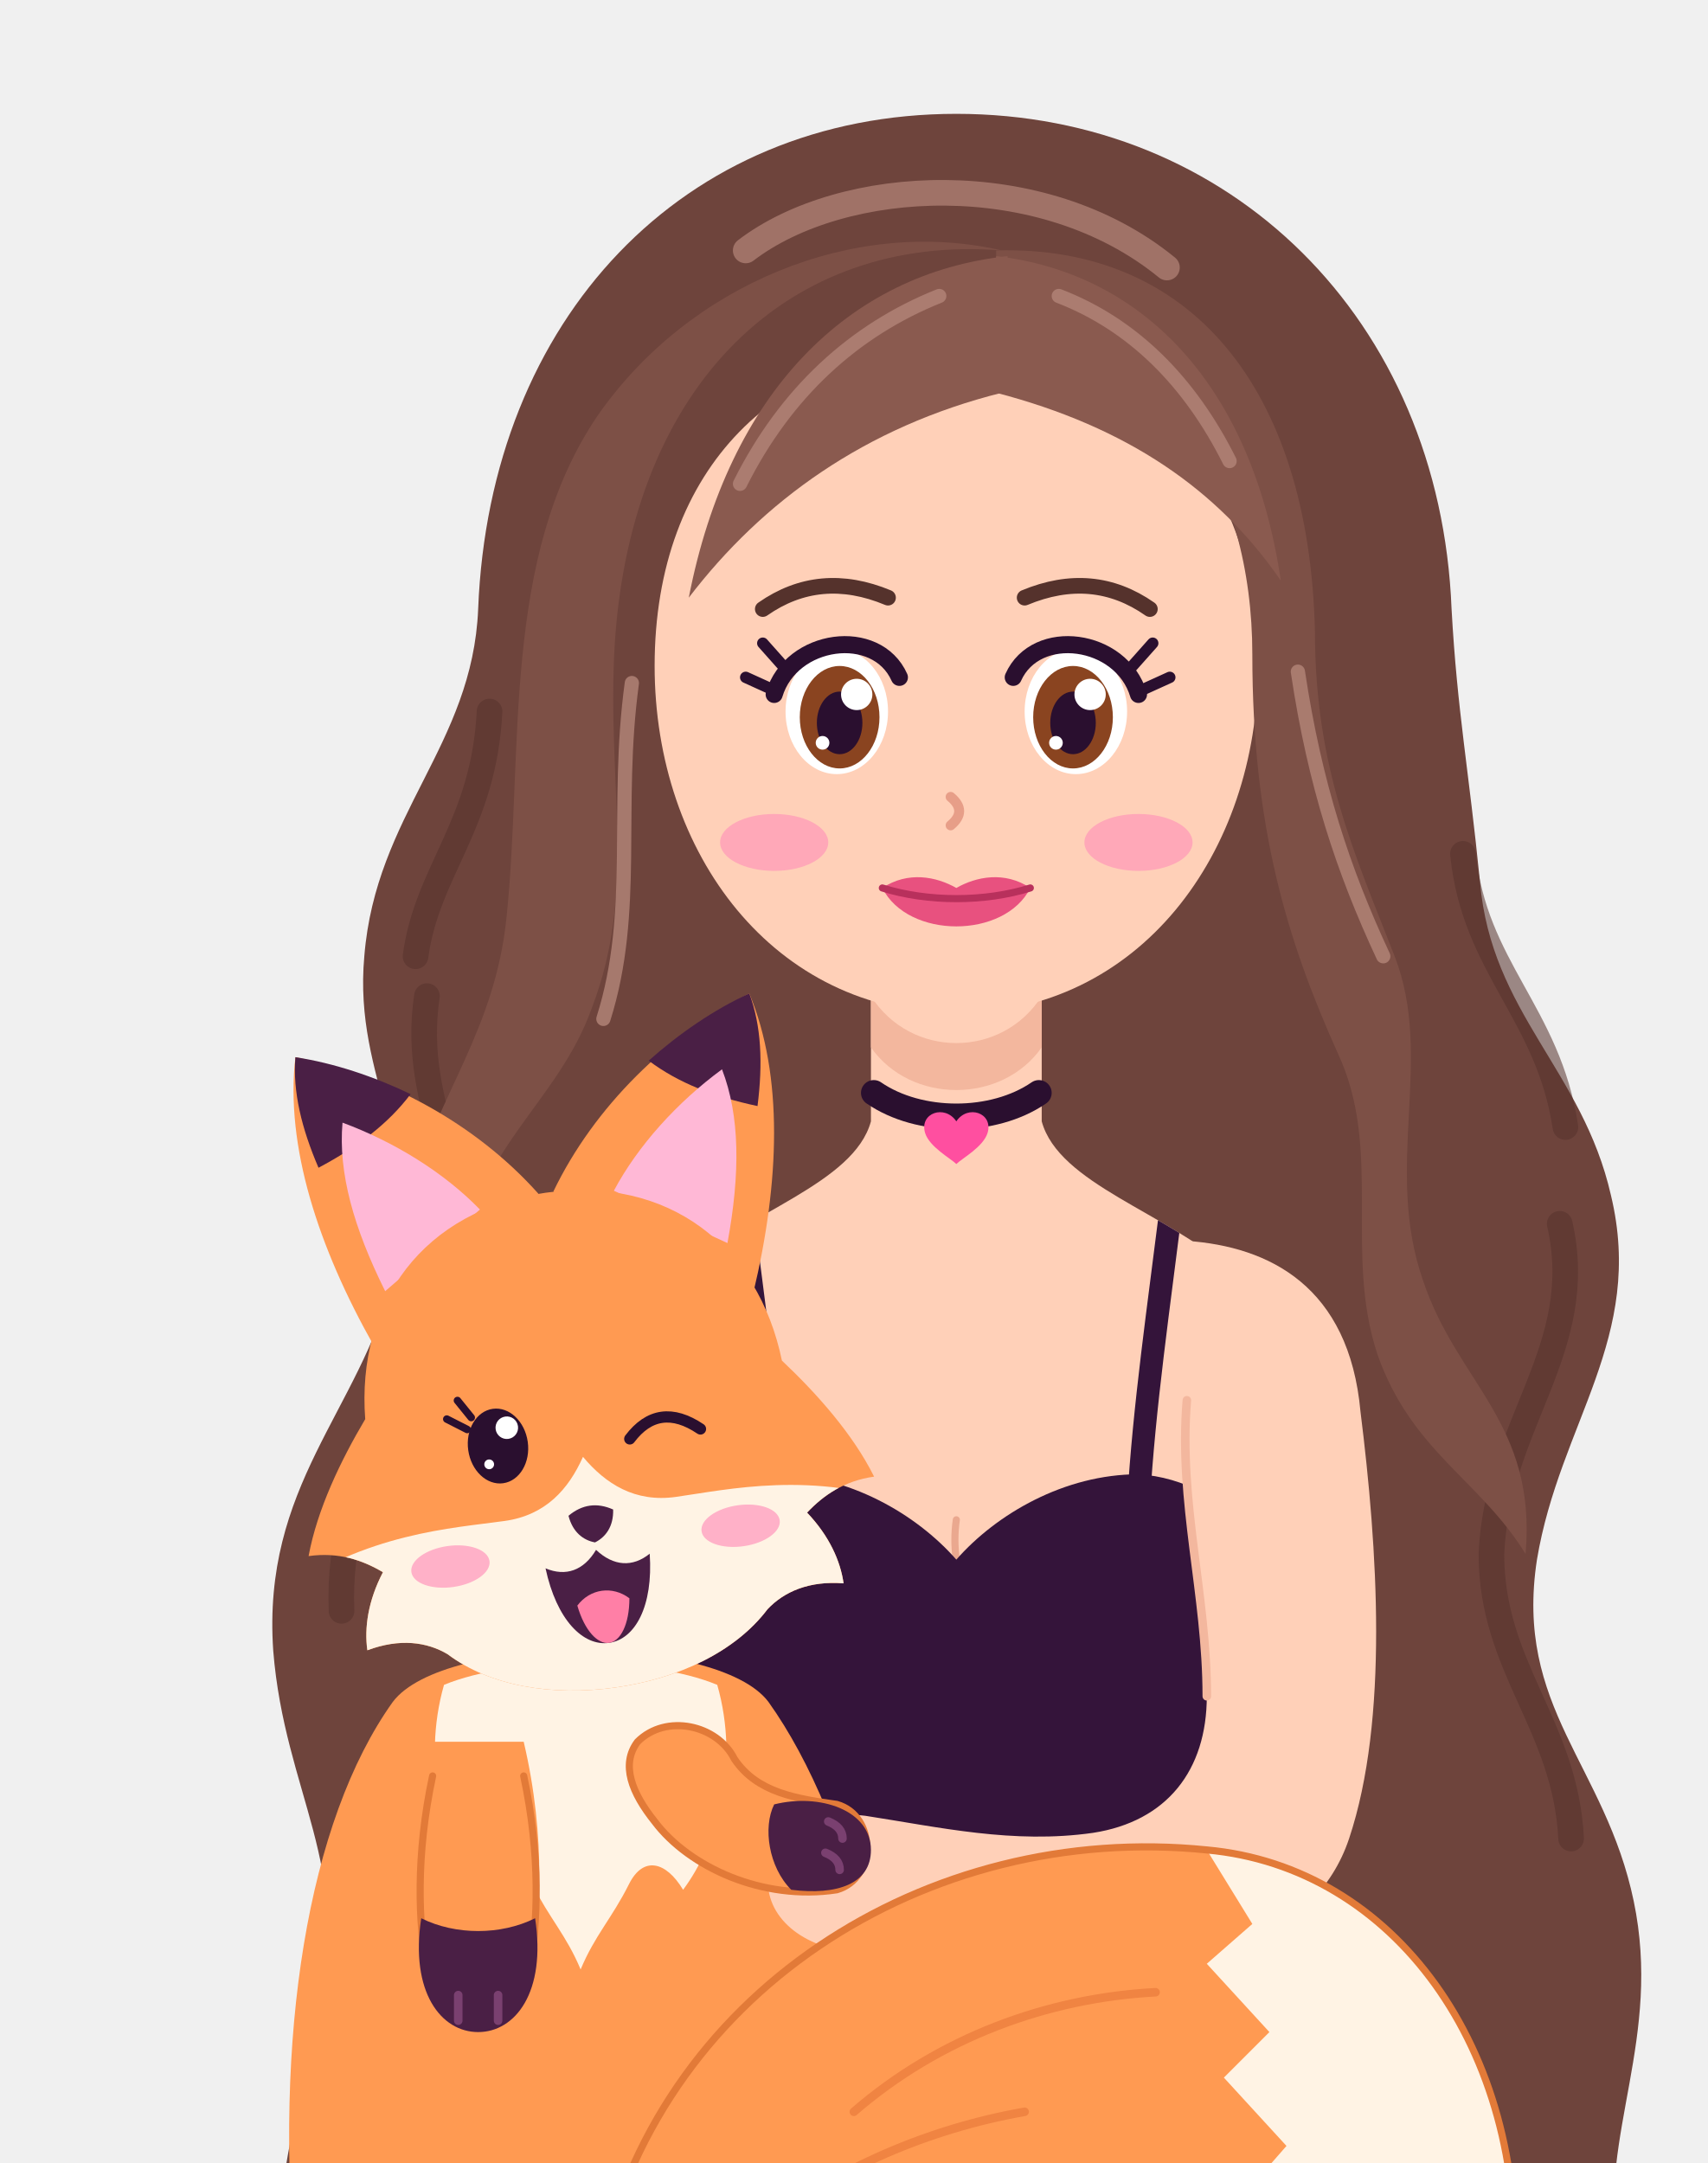
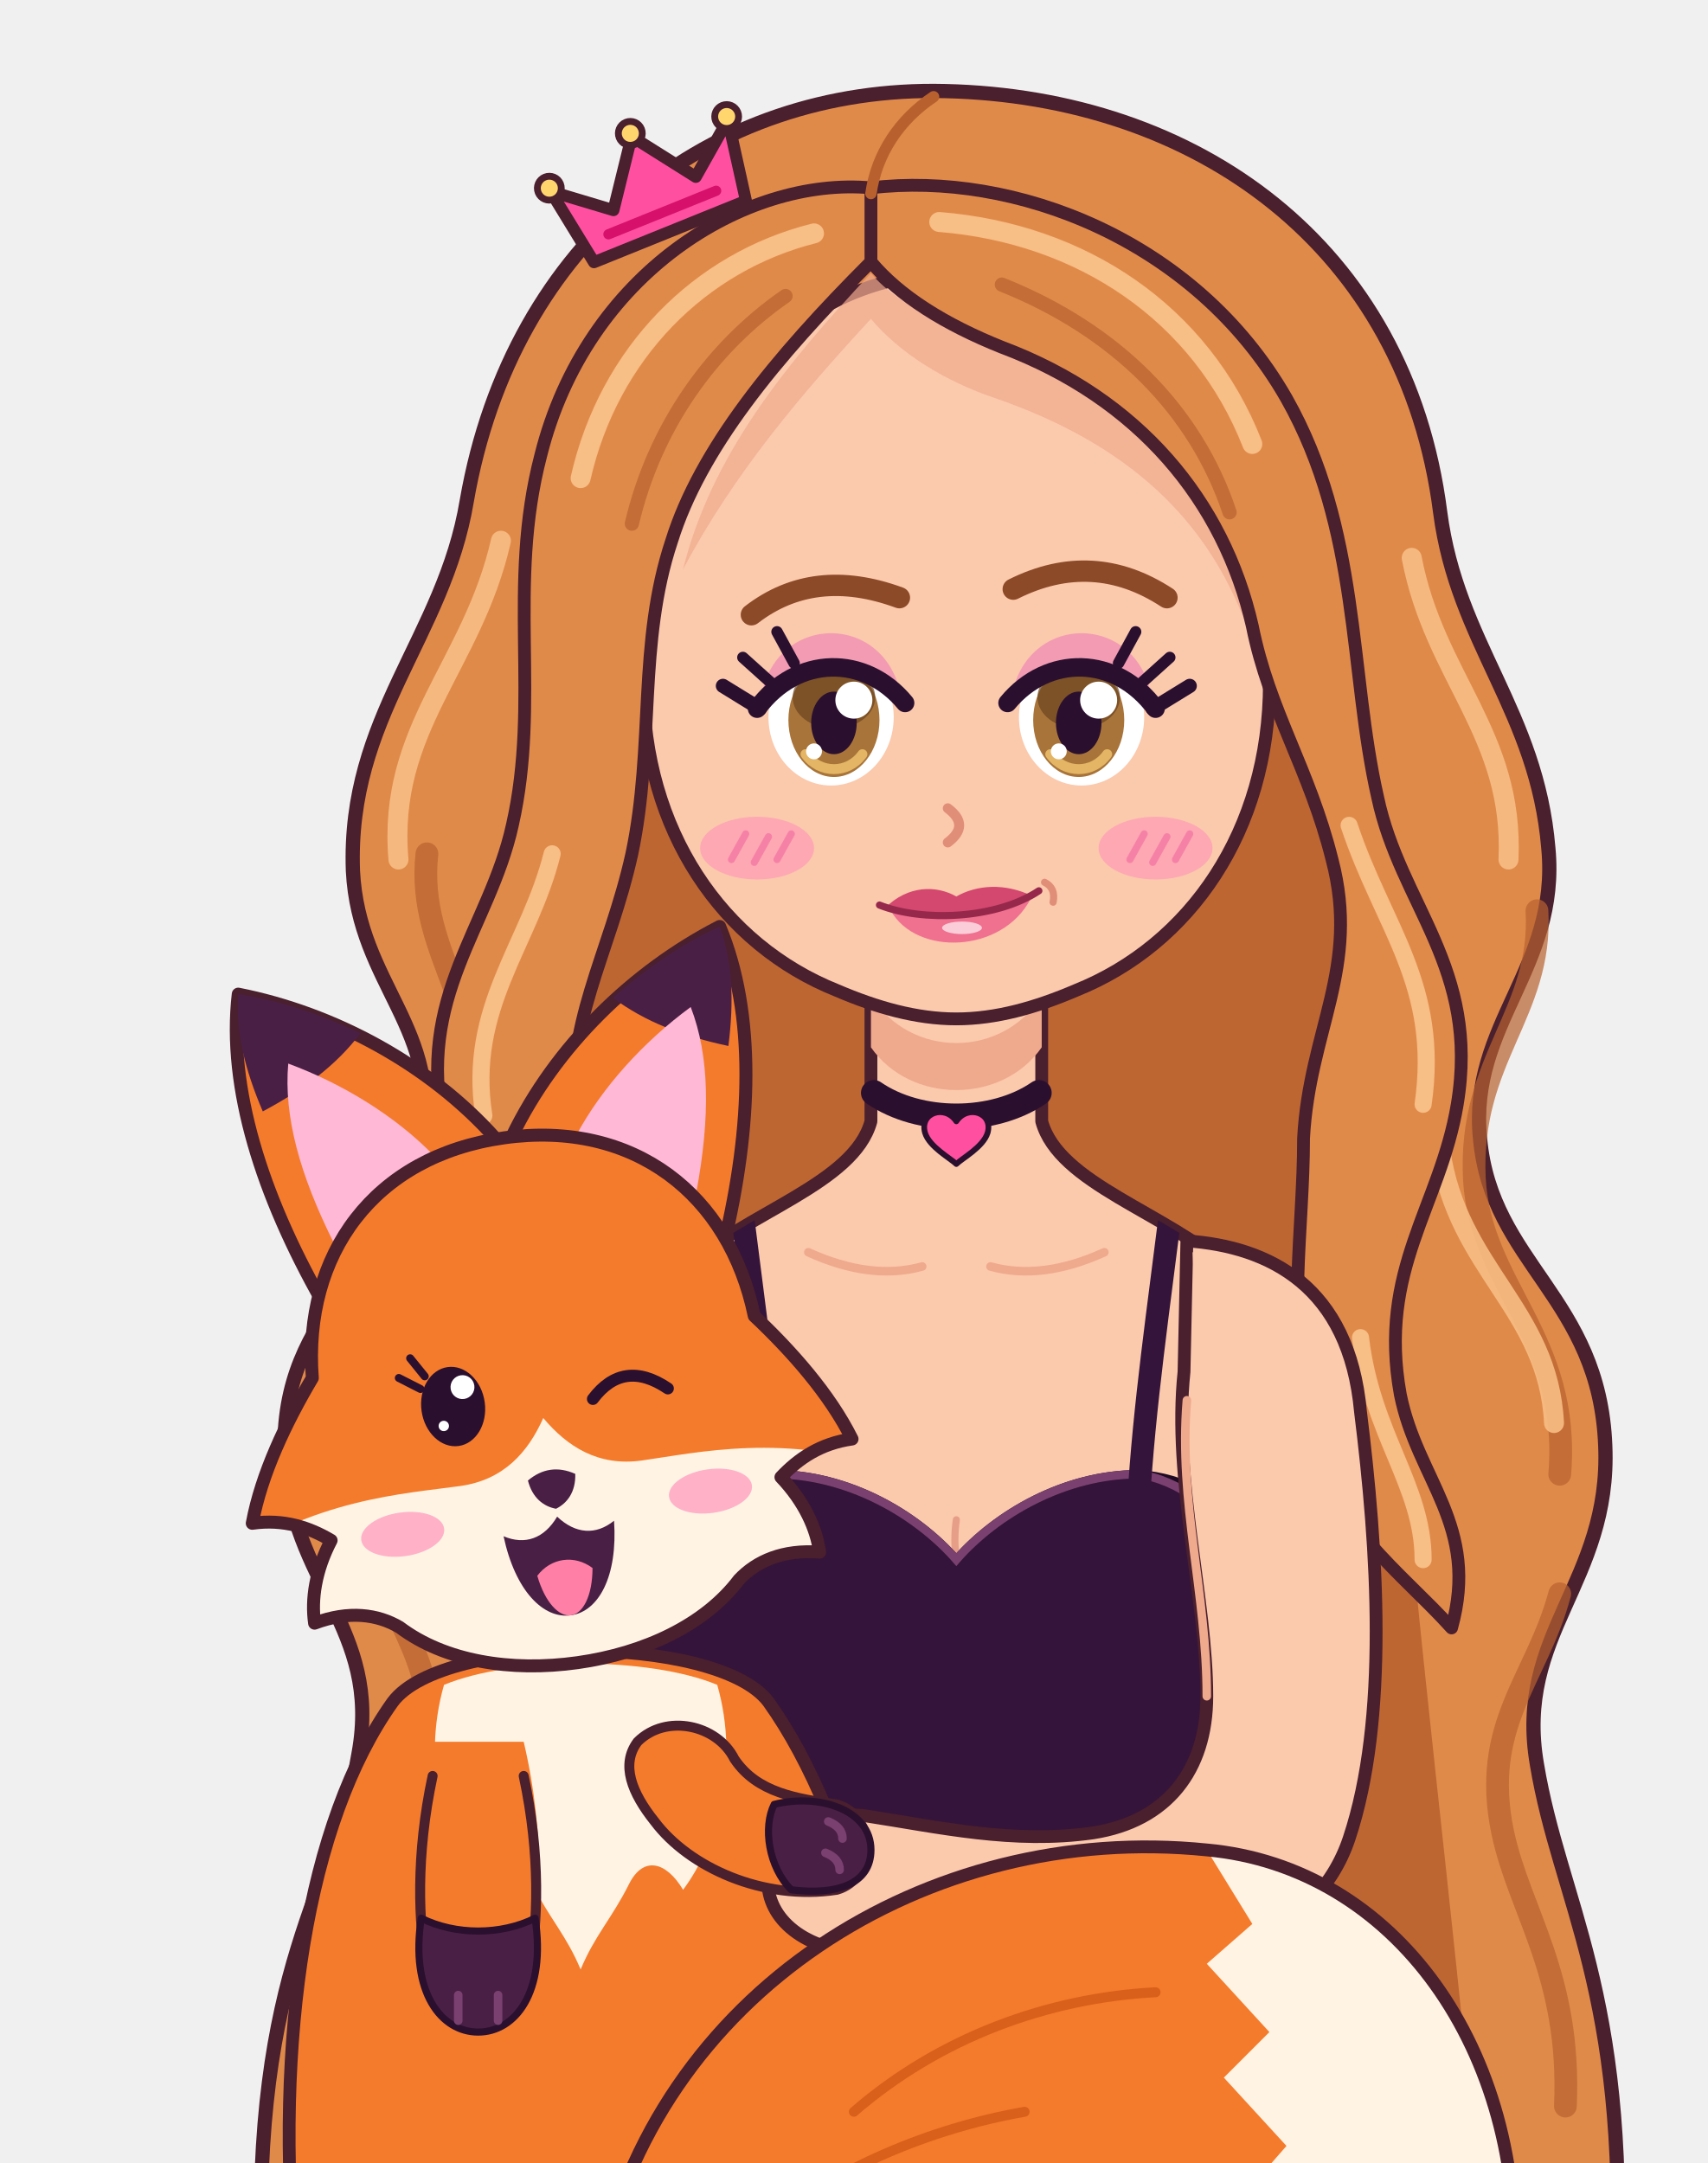
<svg xmlns="http://www.w3.org/2000/svg" viewBox="0 0 600 760" width="600" height="760">
  <style>
    .girl-head { transform-box: view-box; transform-origin: 336px 372px; animation: tilt 7s ease-in-out infinite; }
    .eyes { transform-box: fill-box; transform-origin: center; animation: blink 5s infinite; }
+     .brows { animation: brows 6.5s ease-in-out infinite; }
    .fox-head { transform-box: view-box; transform-origin: 300px 384px; animation: nuzzle 4.5s ease-in-out infinite; }
    .ear { transform-box: view-box; transform-origin: 356px 172px; animation: twitch 6s ease-in-out infinite; }
    .tail { transform-box: view-box; transform-origin: 260px 780px; animation: wag 2.8s ease-in-out infinite; }
-     @keyframes tilt { 0%, 100% { transform: rotate(-1.2deg); } 50% { transform: rotate(1.2deg); } }
+     @keyframes tilt { 0%, 100% { transform: rotate(-3deg); } 50% { transform: rotate(-0.6deg); } }
    @keyframes blink { 0%, 90%, 100% { transform: scaleY(1); } 93% { transform: scaleY(0.08); } 96% { transform: scaleY(1); } }
+     @keyframes brows { 0%, 62%, 82%, 100% { transform: translateY(0); } 68%, 76% { transform: translateY(-3px); } }
    @keyframes nuzzle { 0%, 100% { transform: rotate(-1.5deg); } 50% { transform: rotate(2deg); } }
    @keyframes twitch { 0%, 84%, 100% { transform: rotate(0); } 88% { transform: rotate(6deg); } 92% { transform: rotate(-3deg); } 96% { transform: rotate(3deg); } }
    @keyframes wag { 0%, 100% { transform: rotate(-3deg); } 50% { transform: rotate(4deg); } }
    /* A ver televisão: com o ficheiro aberto como kitsune.svg#watch, as duas viram-se para a direita. */
    .fox-eye-open { display: none; }
    #watch:target .fox-wink { display: none; }
    #watch:target .fox-eye-open { display: inline; }
    #watch:target .girl-head { animation: turn-girl 0.9s cubic-bezier(0.2, 0.9, 0.3, 1.2) 0.15s both, sway-girl 5s ease-in-out 1.05s infinite; }
    #watch:target .face { animation: look 0.9s cubic-bezier(0.2, 0.9, 0.3, 1.2) 0.15s both; }
    #watch:target .pupils { animation: glance 0.6s ease-out 0.1s both; }
    #watch:target .fox-head { animation: turn-fox 0.9s cubic-bezier(0.2, 0.9, 0.3, 1.2) 0.3s both, sway-fox 4s ease-in-out 1.2s infinite; }
    #watch:target .fox-face { animation: look-fox 0.9s cubic-bezier(0.2, 0.9, 0.3, 1.2) 0.3s both; }
-     @keyframes turn-girl { from { transform: rotate(0); } to { transform: rotate(5deg); } }
+     @keyframes turn-girl { from { transform: rotate(-2deg); } to { transform: rotate(5deg); } }
    @keyframes sway-girl { 0%, 100% { transform: rotate(5deg); } 50% { transform: rotate(6.5deg); } }
    @keyframes look { to { transform: translate(11px, 1px); } }
    @keyframes glance { to { transform: translate(4px, 0); } }
    @keyframes turn-fox { from { transform: rotate(0); } to { transform: rotate(13deg); } }
    @keyframes sway-fox { 0%, 100% { transform: rotate(13deg); } 50% { transform: rotate(16deg); } }
    @keyframes look-fox { to { transform: translate(14px, 0); } }
    @media (prefers-reduced-motion: reduce) { * { animation: none !important; } }
  </style>
  <defs>
    <clipPath id="torso">
      <path d="M306 330v64c-6 22-44 32-66 52-16 14-20 40-20 66v288h232V512c0-26-4-52-20-66-22-20-60-30-66-52v-64Z" />
    </clipPath>
    <clipPath id="foxface">
      <path d="M300 132C366 132 408 176 412 238C428 258 444 282 452 306C436 306 424 312 414 320C424 334 428 348 428 360C410 356 396 360 386 368C366 388 334 398 300 398C266 398 234 388 214 368C204 360 190 356 172 360C172 348 176 334 186 320C176 312 164 306 148 306C156 282 172 258 188 238C192 176 234 132 300 132Z" />
    </clipPath>
  </defs>
  <g id="watch">
-     <path d="M336 40C240 40 172 112 168 214c-2 48-36 72-40 122-4 44 22 68 10 114-12 46-46 72-42 130 4 50 28 76 16 126-6 24-12 54-16 84h472c-6-40 16-74 6-122-10-48-42-68-34-120 8-48 38-78 26-128-10-44-42-64-46-110-4-40-8-60-10-96C506 112 432 40 336 40Z" fill="#6E443C" />
-     <path d="M150 350c-6 40 18 62 8 104-10 40-40 62-38 112M172 250c-2 40-22 56-26 86M548 430c10 44-22 70-24 116 0 40 26 60 28 100M514 300c4 40 30 56 36 96" fill="none" stroke="#55322C" stroke-width="9" stroke-linecap="round" opacity="0.55" />
-     <path d="M262 88c34-26 104-30 148 6" fill="none" stroke="#B08276" stroke-width="9" stroke-linecap="round" opacity="0.75" />
-     <path d="M306 330v64c-6 22-44 32-66 52-16 14-20 40-20 66v288h232V512c0-26-4-52-20-66-22-20-60-30-66-52v-64Z" fill="#FFD0B8" />
-     <path d="M306 350c14 22 46 22 60 0v18c-14 20-46 20-60 0Z" fill="#F3B79E" />
-     <path d="M336 534q-1 7 0 14" fill="none" stroke="#EAA88F" stroke-width="2.500" stroke-linecap="round" />
-     <path d="M214 592C214 550 240 520 272 518C298 518 322 532 336 548C350 532 374 518 400 518C432 520 458 550 458 592V800H214Z" fill="#34143A" />
+     <path d="M332 32C250 30 180 84 164 176C156 224 122 252 124 306C126 346 156 362 148 402C140 446 98 458 100 512C102 556 134 572 126 616C118 664 88 690 92 800H568C572 700 548 668 540 620C532 574 566 556 564 508C562 456 524 444 520 400C516 360 548 340 544 298C540 250 512 226 506 180C494 86 420 34 332 32Z" fill="#E08A4A" stroke="#4A1F2E" stroke-width="5" stroke-linejoin="round" />
+     <path d="M214 250C196 330 206 420 178 520C166 610 156 700 150 800H522C514 700 502 610 494 520C470 420 478 330 460 250Z" fill="#BD6632" />
+     <path d="M150 300c-4 36 24 56 16 98-8 40-44 56-44 108M130 540c6 30 26 44 20 80-6 30-28 52-30 100M540 320c2 36-24 52-22 94 2 38 34 56 30 104M548 560c-8 30-28 46-20 84 6 28 24 50 22 96" fill="none" stroke="#B8612F" stroke-width="8" stroke-linecap="round" opacity="0.7" />
+     <path d="M176 190c-10 44-40 66-36 112M118 500c2-40 36-52 46-92M496 196c8 42 36 62 34 106M546 500c-2-40-34-54-40-96" fill="none" stroke="#F7BE85" stroke-width="7" stroke-linecap="round" opacity="0.9" />
+     <path d="M306 330v64c-6 22-44 32-66 52-16 14-20 40-20 66v288h232V512c0-26-4-52-20-66-22-20-60-30-66-52v-64Z" fill="#FBC9AC" stroke="#4A1F2E" stroke-width="4.500" stroke-linejoin="round" />
+     <path d="M306 350c14 22 46 22 60 0v18c-14 20-46 20-60 0Z" fill="#EFA98C" />
+     <path d="M284 440q22 10 40 5M388 440q-22 10-40 5" fill="none" stroke="#EFA98C" stroke-width="3" stroke-linecap="round" />
+     <path d="M336 534q-1 7 0 14" fill="none" stroke="#E79E88" stroke-width="2.500" stroke-linecap="round" />
+     <path d="M214 592C214 550 240 520 272 518C298 518 322 532 336 548C350 532 374 518 400 518C432 520 458 550 458 592V800H214Z" fill="#34143A" stroke="#1E0B22" stroke-width="3" stroke-linejoin="round" />
+     <path d="M232 548C244 530 258 520 272 518C298 518 322 532 336 548C350 532 374 518 400 518C414 520 428 530 440 548" fill="none" stroke="#7A4070" stroke-width="3" stroke-linecap="round" />
    <g clip-path="url(#torso)" fill="none" stroke="#34143A" stroke-width="8">
      <path d="M272 528C270 494 265 460 260 420" />
      <path d="M400 528C402 494 407 460 412 420" />
    </g>
    <path d="M307 384c16 11 42 11 58 0" fill="none" stroke="#2A0F2F" stroke-width="9" stroke-linecap="round" />
-     <path d="M336 394c-4-6-13-3-11 4 1.500 5 9 9 11 11 2-2 9.500-6 11-11 2-7-7-10-11-4Z" fill="#FF4FA0" />
+     <path d="M336 394c-4-6-13-3-11 4 1.500 5 9 9 11 11 2-2 9.500-6 11-11 2-7-7-10-11-4Z" fill="#FF4FA0" stroke="#2A0F2F" stroke-width="2" stroke-linejoin="round" />
    <g class="girl-head">
-       <path d="M336 122c-62 0-106 42-106 112 0 66 42 122 106 122s106-56 106-122c0-70-44-112-106-112Z" fill="#FFD0B8" />
+       <path d="M336 96C266 96 226 166 226 240C226 292 254 332 294 348C308 354 322 358 336 358C350 358 364 354 378 348C418 332 446 292 446 240C446 166 406 96 336 96Z" fill="#FBC9AC" stroke="#4A1F2E" stroke-width="4.500" stroke-linejoin="round" />
+       <path d="M306 96C276 128 250 160 240 200C258 166 282 138 306 112C316 124 332 134 350 140C396 156 424 182 438 220C428 176 400 142 354 124C336 116 316 108 306 96Z" fill="#EFA98C" opacity="0.7" />
      <g class="face">
        <g class="eyes">
-           <ellipse cx="294" cy="250" rx="18" ry="22" fill="#FFFFFF" />
-           <ellipse cx="378" cy="250" rx="18" ry="22" fill="#FFFFFF" />
+           <ellipse cx="292" cy="252" rx="22" ry="24" fill="#FFFFFF" />
+           <ellipse cx="380" cy="252" rx="22" ry="24" fill="#FFFFFF" />
          <g class="pupils">
-             <ellipse cx="295" cy="252" rx="14" ry="18" fill="#8A4420" />
-             <ellipse cx="377" cy="252" rx="14" ry="18" fill="#8A4420" />
-             <ellipse cx="295" cy="254" rx="8" ry="11" fill="#2A0F2F" />
-             <ellipse cx="377" cy="254" rx="8" ry="11" fill="#2A0F2F" />
-             <circle cx="301" cy="244" r="5.500" fill="#FFFFFF" />
-             <circle cx="383" cy="244" r="5.500" fill="#FFFFFF" />
-             <circle cx="289" cy="261" r="2.400" fill="#FFFFFF" />
-             <circle cx="371" cy="261" r="2.400" fill="#FFFFFF" />
+             <ellipse cx="293" cy="253" rx="16" ry="20" fill="#A8743A" />
+             <ellipse cx="379" cy="253" rx="16" ry="20" fill="#A8743A" />
+             <ellipse cx="293" cy="245" rx="14.500" ry="11" fill="#6B4320" opacity="0.7" />
+             <ellipse cx="379" cy="245" rx="14.500" ry="11" fill="#6B4320" opacity="0.7" />
+             <ellipse cx="293" cy="254" rx="8" ry="11" fill="#2A0F2F" />
+             <ellipse cx="379" cy="254" rx="8" ry="11" fill="#2A0F2F" />
+             <path d="M283 265c5 7 15 7 20 0M369 265c5 7 15 7 20 0" fill="none" stroke="#E3B564" stroke-width="3.500" stroke-linecap="round" />
+             <circle cx="300" cy="246" r="6.500" fill="#FFFFFF" />
+             <circle cx="386" cy="246" r="6.500" fill="#FFFFFF" />
+             <circle cx="286" cy="264" r="2.800" fill="#FFFFFF" />
+             <circle cx="372" cy="264" r="2.800" fill="#FFFFFF" />
          </g>
-           <path d="M272 244c6-20 36-24 44-6M356 238c8-18 38-14 44 6" fill="none" stroke="#2A0F2F" stroke-width="6" stroke-linecap="round" />
-           <path d="M273 243l-11-5M276 235l-8-9M400 243l11-5M397 235l8-9" stroke="#2A0F2F" stroke-width="4" stroke-linecap="round" />
+           <path d="M267 248C270 214 314 214 317 248C304 230 280 230 267 248ZM405 248C402 214 358 214 355 248C368 230 392 230 405 248Z" fill="#F29BB2" />
+           <path d="M266 249C280 230 304 230 318 247M406 249C392 230 368 230 354 247" fill="none" stroke="#2A0F2F" stroke-width="6.500" stroke-linecap="round" />
+           <path d="M267 249l-13-8M405 249l13-8" stroke="#2A0F2F" stroke-width="5" stroke-linecap="round" />
+           <path d="M271 240l-10-9M279 233l-6-11M401 240l10-9M393 233l6-11" stroke="#2A0F2F" stroke-width="4" stroke-linecap="round" />
        </g>
-         <path d="M268 214q20-14 44-4M360 210q24-10 44 4" fill="none" stroke="#55322C" stroke-width="5.500" stroke-linecap="round" />
-         <ellipse cx="272" cy="296" rx="19" ry="10" fill="#FF8DB8" opacity="0.6" />
-         <ellipse cx="400" cy="296" rx="19" ry="10" fill="#FF8DB8" opacity="0.6" />
-         <path d="M334 280q6 5 0 10" fill="none" stroke="#E79E88" stroke-width="3.500" stroke-linecap="round" />
-         <path d="M310 312c9-6 19-4 26 0 7-4 17-6 26 0-9 18-43 18-52 0Z" fill="#E8517F" />
-         <path d="M310 312c16 5 36 5 52 0" fill="none" stroke="#B8305C" stroke-width="2.500" stroke-linecap="round" />
+         <path class="brows" d="M264 216Q286 199 316 210M356 207Q384 193 410 210" fill="none" stroke="#8C4A28" stroke-width="7.500" stroke-linecap="round" />
+         <ellipse cx="266" cy="298" rx="20" ry="11" fill="#FF8DB8" opacity="0.55" />
+         <ellipse cx="406" cy="298" rx="20" ry="11" fill="#FF8DB8" opacity="0.55" />
+         <path d="M257 302l5-9M265 303l5-9M273 302l5-9M397 302l5-9M405 303l5-9M413 302l5-9" fill="none" stroke="#F0609A" stroke-width="2.500" stroke-linecap="round" opacity="0.55" />
+         <path d="M333 284q8 6 0 12" fill="none" stroke="#E08E78" stroke-width="3.500" stroke-linecap="round" />
+         <path d="M311 319C319 311 329 311 336 315C343 311 353 310 363 315C352 322 322 324 311 319Z" fill="#D4476F" />
+         <path d="M313 320C322 336 352 335 362 316C350 323 324 324 313 320Z" fill="#F0708F" />
+         <path d="M309 318C324 324 350 323 365 313" fill="none" stroke="#96284B" stroke-width="2.500" stroke-linecap="round" />
+         <path d="M367 310q4 2 3 7" fill="none" stroke="#E08E78" stroke-width="2.500" stroke-linecap="round" />
+         <ellipse cx="338" cy="326" rx="7" ry="2.200" fill="#FFFFFF" opacity="0.65" />
      </g>
-       <path d="M352 88c-74-6-130 46-136 138-3 50 8 86-8 128-12 34-42 50-46 92-3 30 10 50 4 78-22-30-32-66-22-104 10-36 30-58 34-98 6-58-2-126 32-176 32-46 90-70 142-58Z" fill="#7D5046" />
-       <path d="M350 88c68-2 110 48 112 134 0 48 14 78 28 114 14 36-4 74 10 114 12 36 40 50 36 96-16-26-40-36-52-70-12-36 2-72-14-106-18-40-30-80-30-140 0-60-30-110-90-126Z" fill="#7D5046" />
-       <path d="M354 90c-56 6-98 48-112 120 26-34 62-60 110-72Z" fill="#8A5A4F" />
-       <path d="M350 90c52 6 90 46 100 114-22-32-54-54-100-66Z" fill="#8A5A4F" />
-       <path d="M330 104c-30 12-54 34-70 66M372 104c26 10 46 30 60 58M222 240c-6 44 2 80-10 118M456 236c6 40 16 70 30 100" fill="none" stroke="#B08276" stroke-width="5" stroke-linecap="round" opacity="0.85" />
+       <path d="M306 66C356 60 420 84 452 140C478 186 474 236 484 280C492 318 520 340 512 388C506 424 484 446 492 490C498 520 520 536 510 572C492 552 468 536 460 502C452 464 458 432 458 400C460 362 478 340 468 302C460 270 446 250 440 220C430 176 400 140 352 122C332 114 316 104 306 92Z" fill="#E08A4A" stroke="#4A1F2E" stroke-width="4.500" stroke-linejoin="round" />
+       <path d="M306 66C262 62 206 96 190 160C178 206 190 246 180 290C172 326 146 350 156 396C162 426 184 440 180 474C196 452 206 428 202 396C198 360 214 336 222 300C230 262 224 226 236 190C246 158 272 126 306 92Z" fill="#E08A4A" stroke="#4A1F2E" stroke-width="4.500" stroke-linejoin="round" />
+       <path d="M352 100C392 116 420 144 432 180M276 104C250 122 230 150 222 184" fill="none" stroke="#B8612F" stroke-width="5" stroke-linecap="round" opacity="0.7" />
+       <path d="M330 78C380 82 422 110 440 156M286 82C246 92 214 124 204 168" fill="none" stroke="#F7BE85" stroke-width="7" stroke-linecap="round" />
+       <path d="M474 290C486 326 506 346 500 388M478 470C482 504 500 522 500 548M194 300C186 332 164 354 170 392" fill="none" stroke="#F7BE85" stroke-width="6" stroke-linecap="round" />
+       <path d="M306 68C308 54 316 42 328 34" fill="none" stroke="#B8612F" stroke-width="4" stroke-linecap="round" />
+       <g transform="translate(230 68) rotate(-22) scale(1.2)">
+         <path d="M-24 12L-28-12L-13 0L0-18L13 0L28-12L24 12Z" fill="#FF4FA0" stroke="#4A1F2E" stroke-width="3.500" stroke-linejoin="round" />
+         <path d="M-17 6h34" fill="none" stroke="#D6106B" stroke-width="3" stroke-linecap="round" />
+         <circle cx="-28" cy="-13" r="3.500" fill="#FFD66E" stroke="#4A1F2E" stroke-width="2" />
+         <circle cx="0" cy="-19" r="3.500" fill="#FFD66E" stroke="#4A1F2E" stroke-width="2" />
+         <circle cx="28" cy="-13" r="3.500" fill="#FFD66E" stroke="#4A1F2E" stroke-width="2" />
+       </g>
    </g>
-     <path d="M104 800C96 716 108 640 138 598C156 574 252 574 270 598C300 640 318 716 322 800Z" fill="#FF9A52" />
+     <path d="M104 800C96 716 108 640 138 598C156 574 252 574 270 598C300 640 318 716 322 800Z" fill="#F47B2C" stroke="#4A1F2E" stroke-width="4.500" stroke-linejoin="round" />
    <path d="M156 592C180 582 228 582 252 592C260 620 252 648 240 664C234 654 226 652 221 662C215 674 209 680 204 692C199 680 193 674 187 662C182 652 174 654 168 664C156 648 148 620 156 592Z" fill="#FFF3E4" />
-     <path d="M152 612C144 646 146 676 150 694H186C190 676 192 646 184 612Z" fill="#FF9A52" />
-     <path d="M152 624C146 652 147 676 150 692M184 624C190 652 189 676 186 692" fill="none" stroke="#E27A38" stroke-width="2.500" stroke-linecap="round" />
-     <path d="M148 674C144 700 155 714 168 714C181 714 192 700 188 674C176 680 160 680 148 674Z" fill="#4A1F45" />
+     <path d="M152 612C144 646 146 676 150 694H186C190 676 192 646 184 612Z" fill="#F47B2C" />
+     <path d="M152 624C146 652 147 676 150 692M184 624C190 652 189 676 186 692" fill="none" stroke="#4A1F2E" stroke-width="3.500" stroke-linecap="round" />
+     <path d="M148 674C144 700 155 714 168 714C181 714 192 700 188 674C176 680 160 680 148 674Z" fill="#4A1F45" stroke="#2A0F2F" stroke-width="2.500" stroke-linejoin="round" />
    <path d="M161 701v9M175 701v9" fill="none" stroke="#7A4070" stroke-width="3" stroke-linecap="round" />
-     <path d="M417 436C446 438 474 452 478 496C484 544 488 604 474 646C462 682 420 694 380 692C350 690 322 688 300 686C280 684 268 672 270 658C272 644 288 636 304 638C330 642 356 648 384 644C410 640 424 622 424 596C424 562 412 520 416 482Z" fill="#FFD0B8" />
-     <path d="M417 492c-3 36 7 68 7 104" fill="none" stroke="#F3B79E" stroke-width="3" stroke-linecap="round" />
-     <path d="M224 612C234 602 252 606 258 618C266 630 280 632 294 634C308 638 308 660 294 664C268 668 242 656 230 640C222 630 218 620 224 612Z" fill="#FF9A52" stroke="#E27A38" stroke-width="2.500" stroke-linejoin="round" />
-     <path d="M272 634C288 630 306 636 306 650C306 662 294 666 278 664C270 656 268 642 272 634Z" fill="#4A1F45" />
+     <path d="M417 436C446 438 474 452 478 496C484 544 488 604 474 646C462 682 420 694 380 692C350 690 322 688 300 686C280 684 268 672 270 658C272 644 288 636 304 638C330 642 356 648 384 644C410 640 424 622 424 596C424 562 412 520 416 482Z" fill="#FBC9AC" stroke="#4A1F2E" stroke-width="4.500" stroke-linejoin="round" />
+     <path d="M419 440C430 441 440 444 449 449L421 480Z" fill="#FBC9AC" />
+     <path d="M417 492c-3 36 7 68 7 104" fill="none" stroke="#EFA98C" stroke-width="3" stroke-linecap="round" />
+     <path d="M224 612C234 602 252 606 258 618C266 630 280 632 294 634C308 638 308 660 294 664C268 668 242 656 230 640C222 630 218 620 224 612Z" fill="#F47B2C" stroke="#4A1F2E" stroke-width="3.500" stroke-linejoin="round" />
+     <path d="M272 634C288 630 306 636 306 650C306 662 294 666 278 664C270 656 268 642 272 634Z" fill="#4A1F45" stroke="#2A0F2F" stroke-width="2.500" stroke-linejoin="round" />
    <path d="M291 640q5 2 5 6M290 651q5 2 5 6" fill="none" stroke="#7A4070" stroke-width="3" stroke-linecap="round" />
    <g class="tail">
-       <path d="M210 800C230 700 326 640 424 650C490 656 536 720 532 800Z" fill="#FF9A52" />
+       <path d="M210 800C230 700 326 640 424 650C490 656 536 720 532 800Z" fill="#F47B2C" />
      <path d="M424 650C490 656 536 720 532 800H450L438 770L452 754L430 730L446 714L424 690L440 676Z" fill="#FFF3E4" />
-       <path d="M300 742c30-26 68-40 106-42M268 782c26-20 58-34 92-40" fill="none" stroke="#F08442" stroke-width="3" stroke-linecap="round" />
-       <path d="M210 800C230 700 326 640 424 650C490 656 536 720 532 800" fill="none" stroke="#E27A38" stroke-width="2.500" stroke-linecap="round" />
+       <path d="M300 742c30-26 68-40 106-42M268 782c26-20 58-34 92-40" fill="none" stroke="#D9601A" stroke-width="3.500" stroke-linecap="round" />
+       <path d="M210 800C230 700 326 640 424 650C490 656 536 720 532 800" fill="none" stroke="#4A1F2E" stroke-width="4.500" stroke-linecap="round" />
    </g>
-     <g transform="translate(204 506) rotate(-8) scale(0.66) translate(-300 -265)">
+     <g transform="translate(190 492) rotate(-8) scale(0.7) translate(-300 -265)">
      <g class="fox-head">
        <g>
-           <path d="M198 200c-22-56-32-112-20-158 46 16 90 48 118 90Z" fill="#FF9A52" />
+           <path d="M198 200c-22-56-32-112-20-158 46 16 90 48 118 90Z" fill="#F47B2C" stroke="#4A1F2E" stroke-width="6.500" stroke-linejoin="round" />
          <path d="M178 42c20 6 40 16 58 28-14 14-32 24-54 32-6-22-8-42-4-60Z" fill="#4A1F45" />
          <path d="M208 172c-12-36-16-66-10-92 26 14 50 34 66 56Z" fill="#FFB8D6" />
        </g>
        <g class="ear">
-           <path d="M402 200c22-56 32-112 20-158-46 16-90 48-118 90Z" fill="#FF9A52" />
+           <path d="M402 200c22-56 32-112 20-158-46 16-90 48-118 90Z" fill="#F47B2C" stroke="#4A1F2E" stroke-width="6.500" stroke-linejoin="round" />
          <path d="M422 42c-20 6-40 16-58 28 14 14 32 24 54 32 6-22 8-42 4-60Z" fill="#4A1F45" />
          <path d="M392 172c12-36 16-66 10-92-26 14-50 34-66 56Z" fill="#FFB8D6" />
        </g>
-         <path d="M300 132C366 132 408 176 412 238C428 258 444 282 452 306C436 306 424 312 414 320C424 334 428 348 428 360C410 356 396 360 386 368C366 388 334 398 300 398C266 398 234 388 214 368C204 360 190 356 172 360C172 348 176 334 186 320C176 312 164 306 148 306C156 282 172 258 188 238C192 176 234 132 300 132Z" fill="#FF9A52" />
+         <path d="M300 132C366 132 408 176 412 238C428 258 444 282 452 306C436 306 424 312 414 320C424 334 428 348 428 360C410 356 396 360 386 368C366 388 334 398 300 398C266 398 234 388 214 368C204 360 190 356 172 360C172 348 176 334 186 320C176 312 164 306 148 306C156 282 172 258 188 238C192 176 234 132 300 132Z" fill="#F47B2C" />
        <path clip-path="url(#foxface)" d="M130 324C180 298 226 302 254 302C276 302 290 290 300 274C310 290 324 302 346 302C374 302 420 298 470 324V420H130Z" fill="#FFF3E4" />
+         <path d="M300 132C366 132 408 176 412 238C428 258 444 282 452 306C436 306 424 312 414 320C424 334 428 348 428 360C410 356 396 360 386 368C366 388 334 398 300 398C266 398 234 388 214 368C204 360 190 356 172 360C172 348 176 334 186 320C176 312 164 306 148 306C156 282 172 258 188 238C192 176 234 132 300 132Z" fill="none" stroke="#4A1F2E" stroke-width="6.500" stroke-linejoin="round" />
        <g class="fox-face">
          <ellipse cx="256" cy="262" rx="16" ry="20" fill="#2A0F2F" />
          <circle cx="262" cy="253" r="6" fill="#FFFFFF" />
          <circle cx="250" cy="271" r="2.600" fill="#FFFFFF" />
          <path d="M241 251l-10-7M244 245l-6-10" stroke="#2A0F2F" stroke-width="4" stroke-linecap="round" />
          <path class="fox-wink" d="M326 268q18-18 38 0" fill="none" stroke="#2A0F2F" stroke-width="6" stroke-linecap="round" />
          <g class="fox-eye-open">
            <ellipse cx="344" cy="262" rx="16" ry="20" fill="#2A0F2F" />
            <circle cx="350" cy="253" r="6" fill="#FFFFFF" />
            <circle cx="338" cy="271" r="2.600" fill="#FFFFFF" />
            <path d="M359 251l10-7M356 245l6-10" stroke="#2A0F2F" stroke-width="4" stroke-linecap="round" />
          </g>
          <ellipse cx="222" cy="322" rx="21" ry="11" fill="#FF8DB8" opacity="0.65" />
          <ellipse cx="378" cy="322" rx="21" ry="11" fill="#FF8DB8" opacity="0.65" />
          <path d="M288 304c8-5 16-5 24 0-1 9-6 14-12 16-6-2-11-7-12-16Z" fill="#4A1F45" />
          <path d="M272 330c10 6 20 4 28-6 8 10 18 12 28 6-2 28-14 44-28 44s-26-16-28-44Z" fill="#4A1F45" />
          <path d="M286 352c8-8 20-8 28 0-2 14-8 22-14 22s-12-8-14-22Z" fill="#FF7FA6" />
        </g>
      </g>
    </g>
  </g>
</svg>
